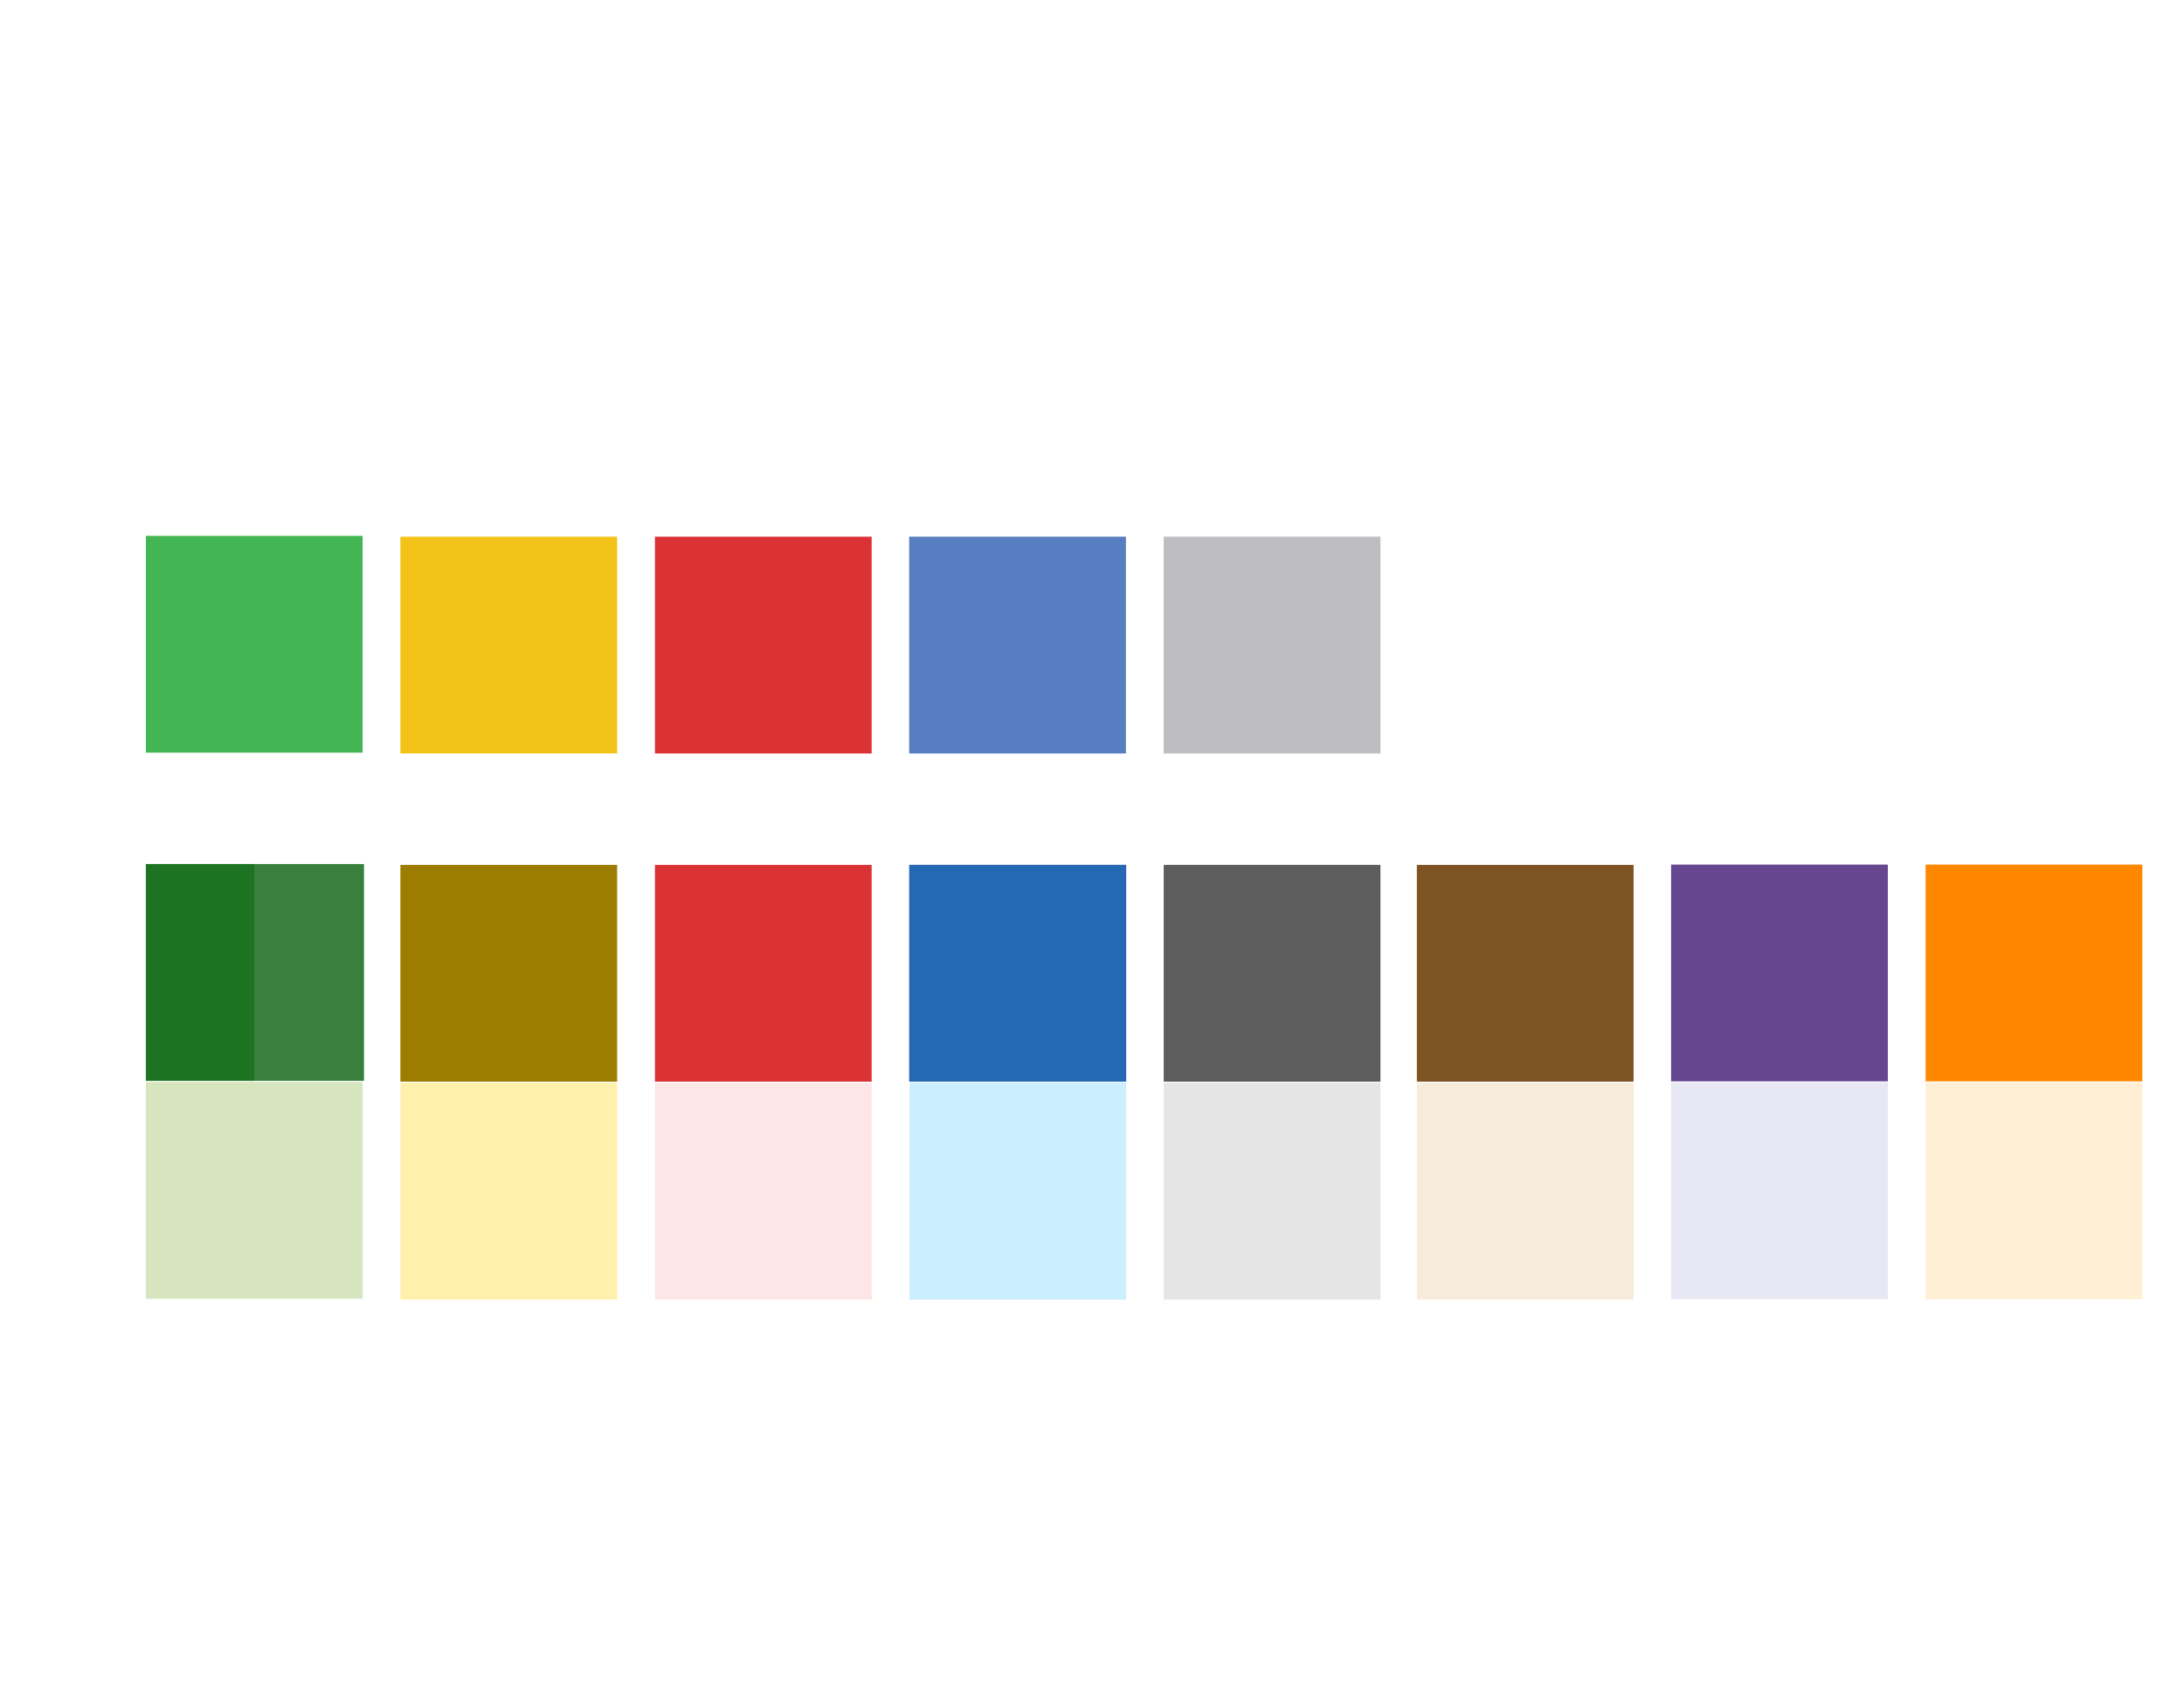
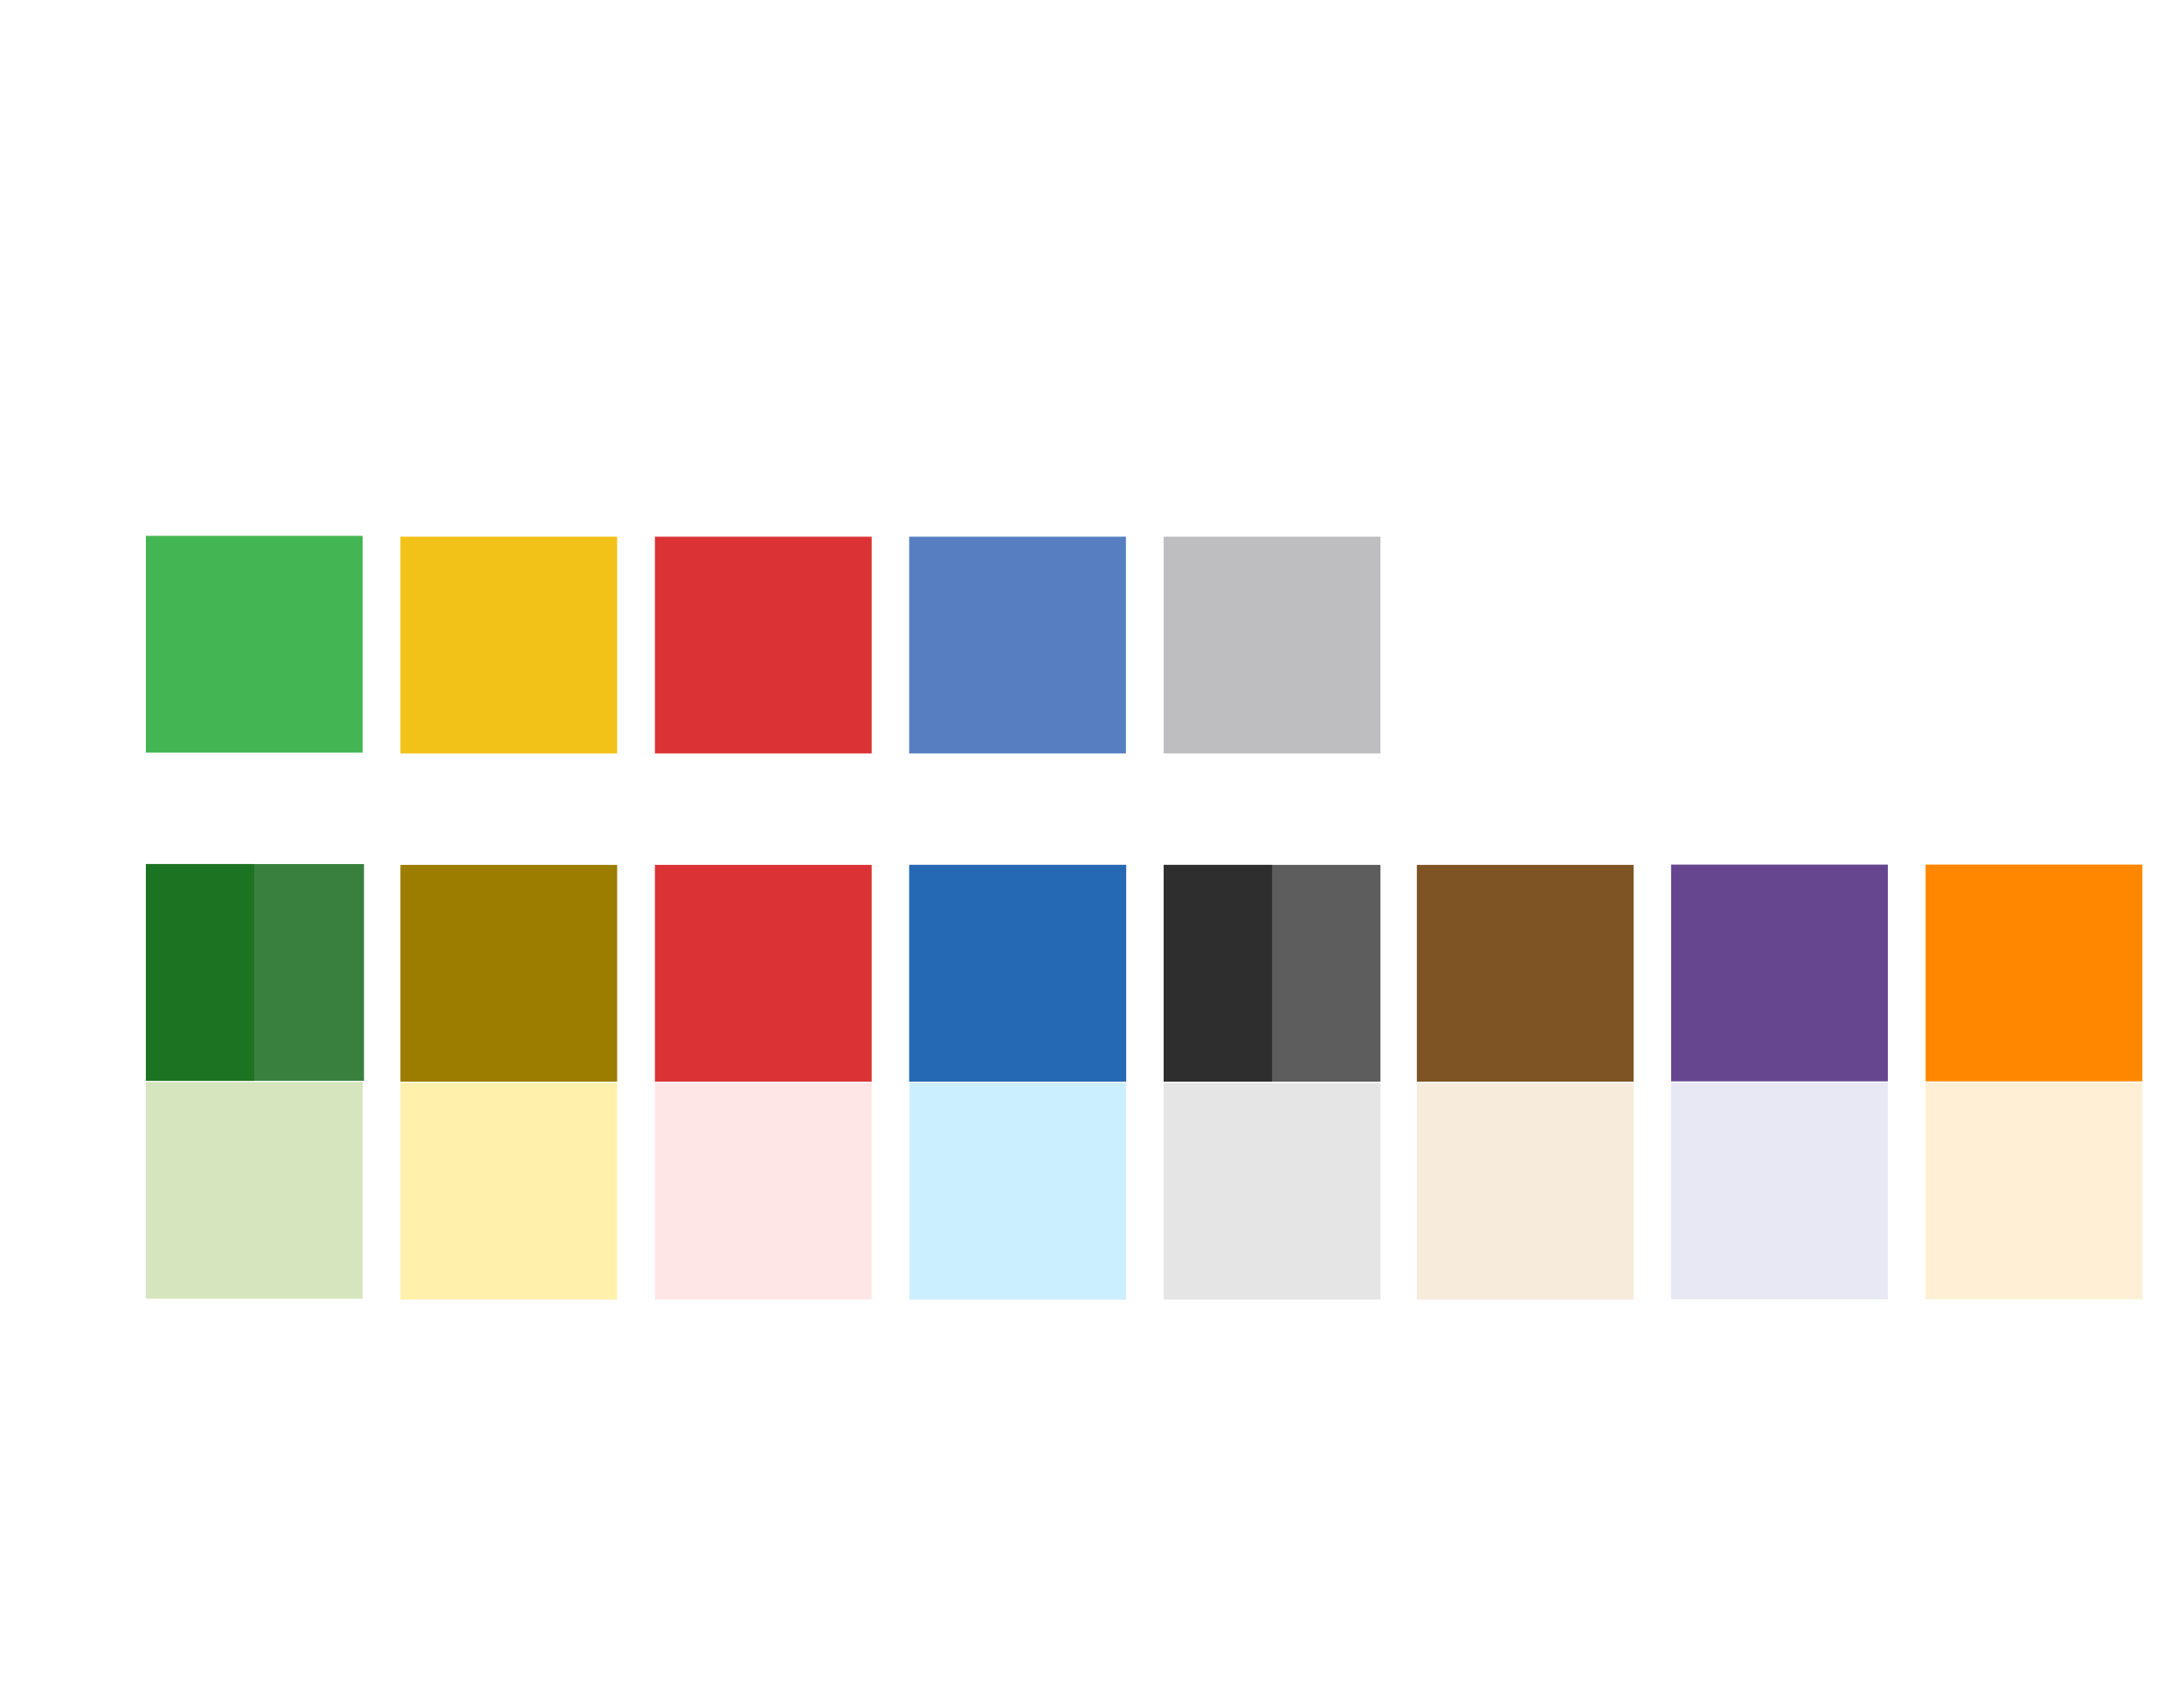
<svg xmlns="http://www.w3.org/2000/svg" version="1.1" id="Layer_1" x="0px" y="0px" viewBox="0 0 792 612" style="enable-background:new 0 0 792 612;" xml:space="preserve">
  <style type="text/css">
	.st0{display:none;fill:#DE5926;}
	.st1{display:none;fill:#CDE3A8;}
	.st2{fill:#43B653;}
	.st3{fill:#F3C218;}
	.st4{fill:#DB3335;}
	.st5{fill:#577EC0;}
	.st6{fill:#BEBDBF;}
	.st7{fill:#D6E5BD;}
	.st8{fill:#39803E;}
	.st9{fill:#1C7322;}
	.st10{fill:#9C7D00;}
	.st11{fill:#FFF1AB;}
	.st12{fill:#65458F;}
	.st13{fill:#E9E7F3;}
	.st14{fill:#7E5424;}
	.st15{fill:#F7EBDC;}
	.st16{fill:#FFE6E6;}
	.st17{fill:#2568B3;}
	.st18{fill:#CCEFFF;}
	.st19{fill:#5D5D5D;}
- 	.st20{fill:#E5E5E5;}
- 	.st21{fill:#66468F;}
- 	.st22{fill:#E8E7F4;}
- 	.st23{fill:#FF8700;}
- 	.st24{fill:#FFEFD4;}
+ 	.st20{fill:#2E2E2E;}
+ 	.st21{fill:#E5E5E5;}
+ 	.st22{fill:#66468F;}
+ 	.st23{fill:#E8E7F4;}
+ 	.st24{fill:#FF8700;}
+ 	.st25{fill:#FFEFD4;}
</style>
  <rect x="234.8" y="296.6" class="st0" width="78.6" height="78.6" />
  <rect x="750.9" y="639.3" class="st1" width="41.1" height="78.6" />
  <rect x="52.9" y="194.3" class="st2" width="78.6" height="78.6" />
  <rect x="145.2" y="194.6" class="st3" width="78.6" height="78.6" />
  <rect x="237.5" y="194.6" class="st4" width="78.6" height="78.6" />
  <rect x="329.7" y="194.6" class="st5" width="78.6" height="78.6" />
  <rect x="422" y="194.6" class="st6" width="78.6" height="78.6" />
  <g>
    <rect x="52.9" y="392.3" class="st7" width="78.6" height="78.6" />
    <rect x="52.9" y="313.3" class="st8" width="79.1" height="78.6" />
    <rect x="52.9" y="313.3" class="st9" width="39.3" height="78.6" />
  </g>
  <g>
    <rect x="145.2" y="313.6" class="st10" width="78.6" height="78.6" />
    <rect x="145.2" y="392.6" class="st11" width="78.6" height="78.6" />
  </g>
  <g>
    <rect x="329.8" y="313.6" class="st12" width="78.6" height="78.6" />
    <rect x="329.8" y="392.6" class="st13" width="78.6" height="78.6" />
  </g>
  <g>
    <rect x="513.8" y="313.6" class="st14" width="78.6" height="78.6" />
    <rect x="513.8" y="392.6" class="st15" width="78.6" height="78.6" />
  </g>
  <g>
    <rect x="237.5" y="313.6" class="st4" width="78.6" height="78.6" />
    <rect x="237.5" y="392.6" class="st16" width="78.6" height="78.6" />
  </g>
  <g>
    <rect x="329.7" y="313.6" class="st17" width="78.6" height="78.6" />
    <rect x="329.9" y="392.6" class="st18" width="78.4" height="78.6" />
  </g>
  <g>
    <rect x="422" y="313.6" class="st19" width="78.6" height="78.6" />
-     <rect x="422" y="392.6" class="st20" width="78.6" height="78.6" />
+     <rect x="422" y="313.6" class="st20" width="39.3" height="78.6" />
+     <rect x="422" y="392.6" class="st21" width="78.6" height="78.6" />
  </g>
  <g>
-     <rect x="606" y="313.5" class="st21" width="78.6" height="78.6" />
-     <rect x="606" y="392.5" class="st22" width="78.6" height="78.6" />
+     <rect x="606" y="313.5" class="st22" width="78.6" height="78.6" />
+     <rect x="606" y="392.5" class="st23" width="78.6" height="78.6" />
  </g>
  <g>
-     <rect x="698.3" y="313.5" class="st23" width="78.6" height="78.6" />
-     <rect x="698.3" y="392.5" class="st24" width="78.6" height="78.6" />
+     <rect x="698.3" y="313.5" class="st24" width="78.6" height="78.6" />
+     <rect x="698.3" y="392.5" class="st25" width="78.6" height="78.6" />
  </g>
</svg>
